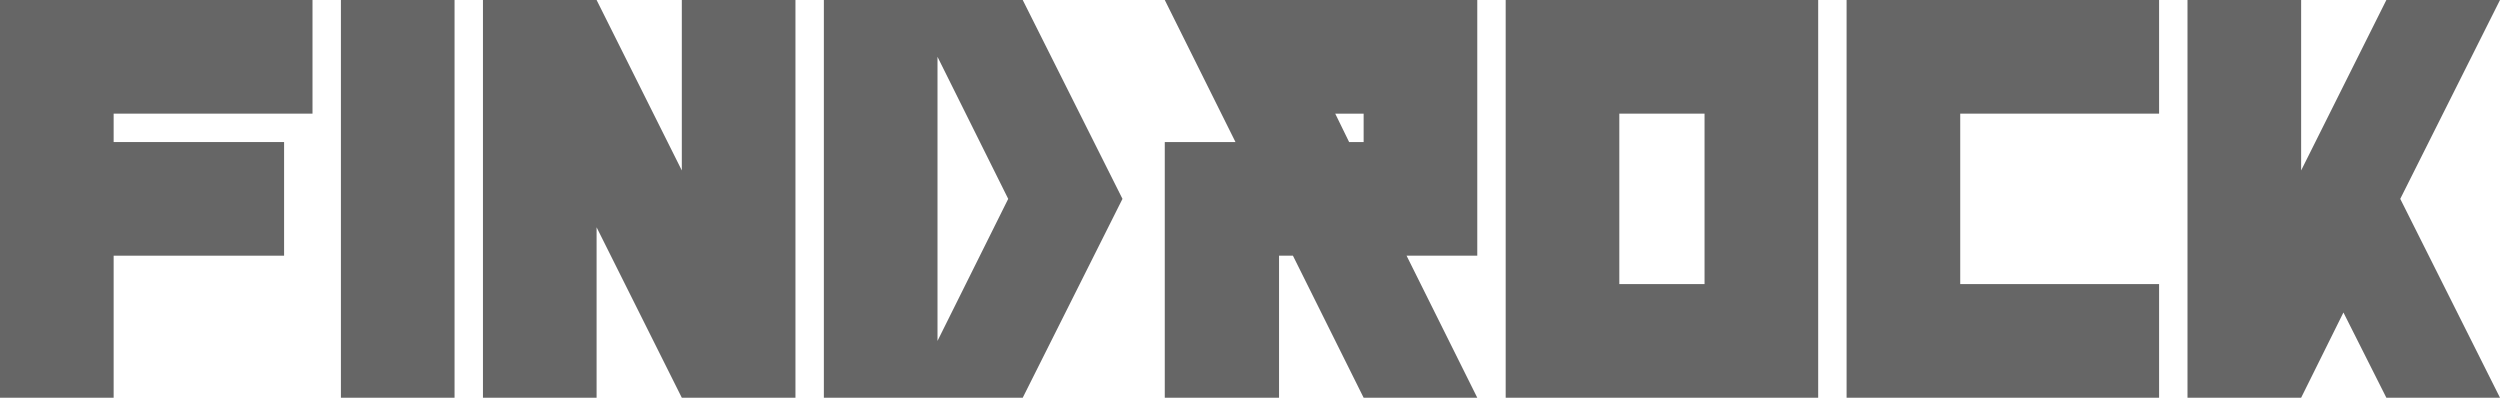
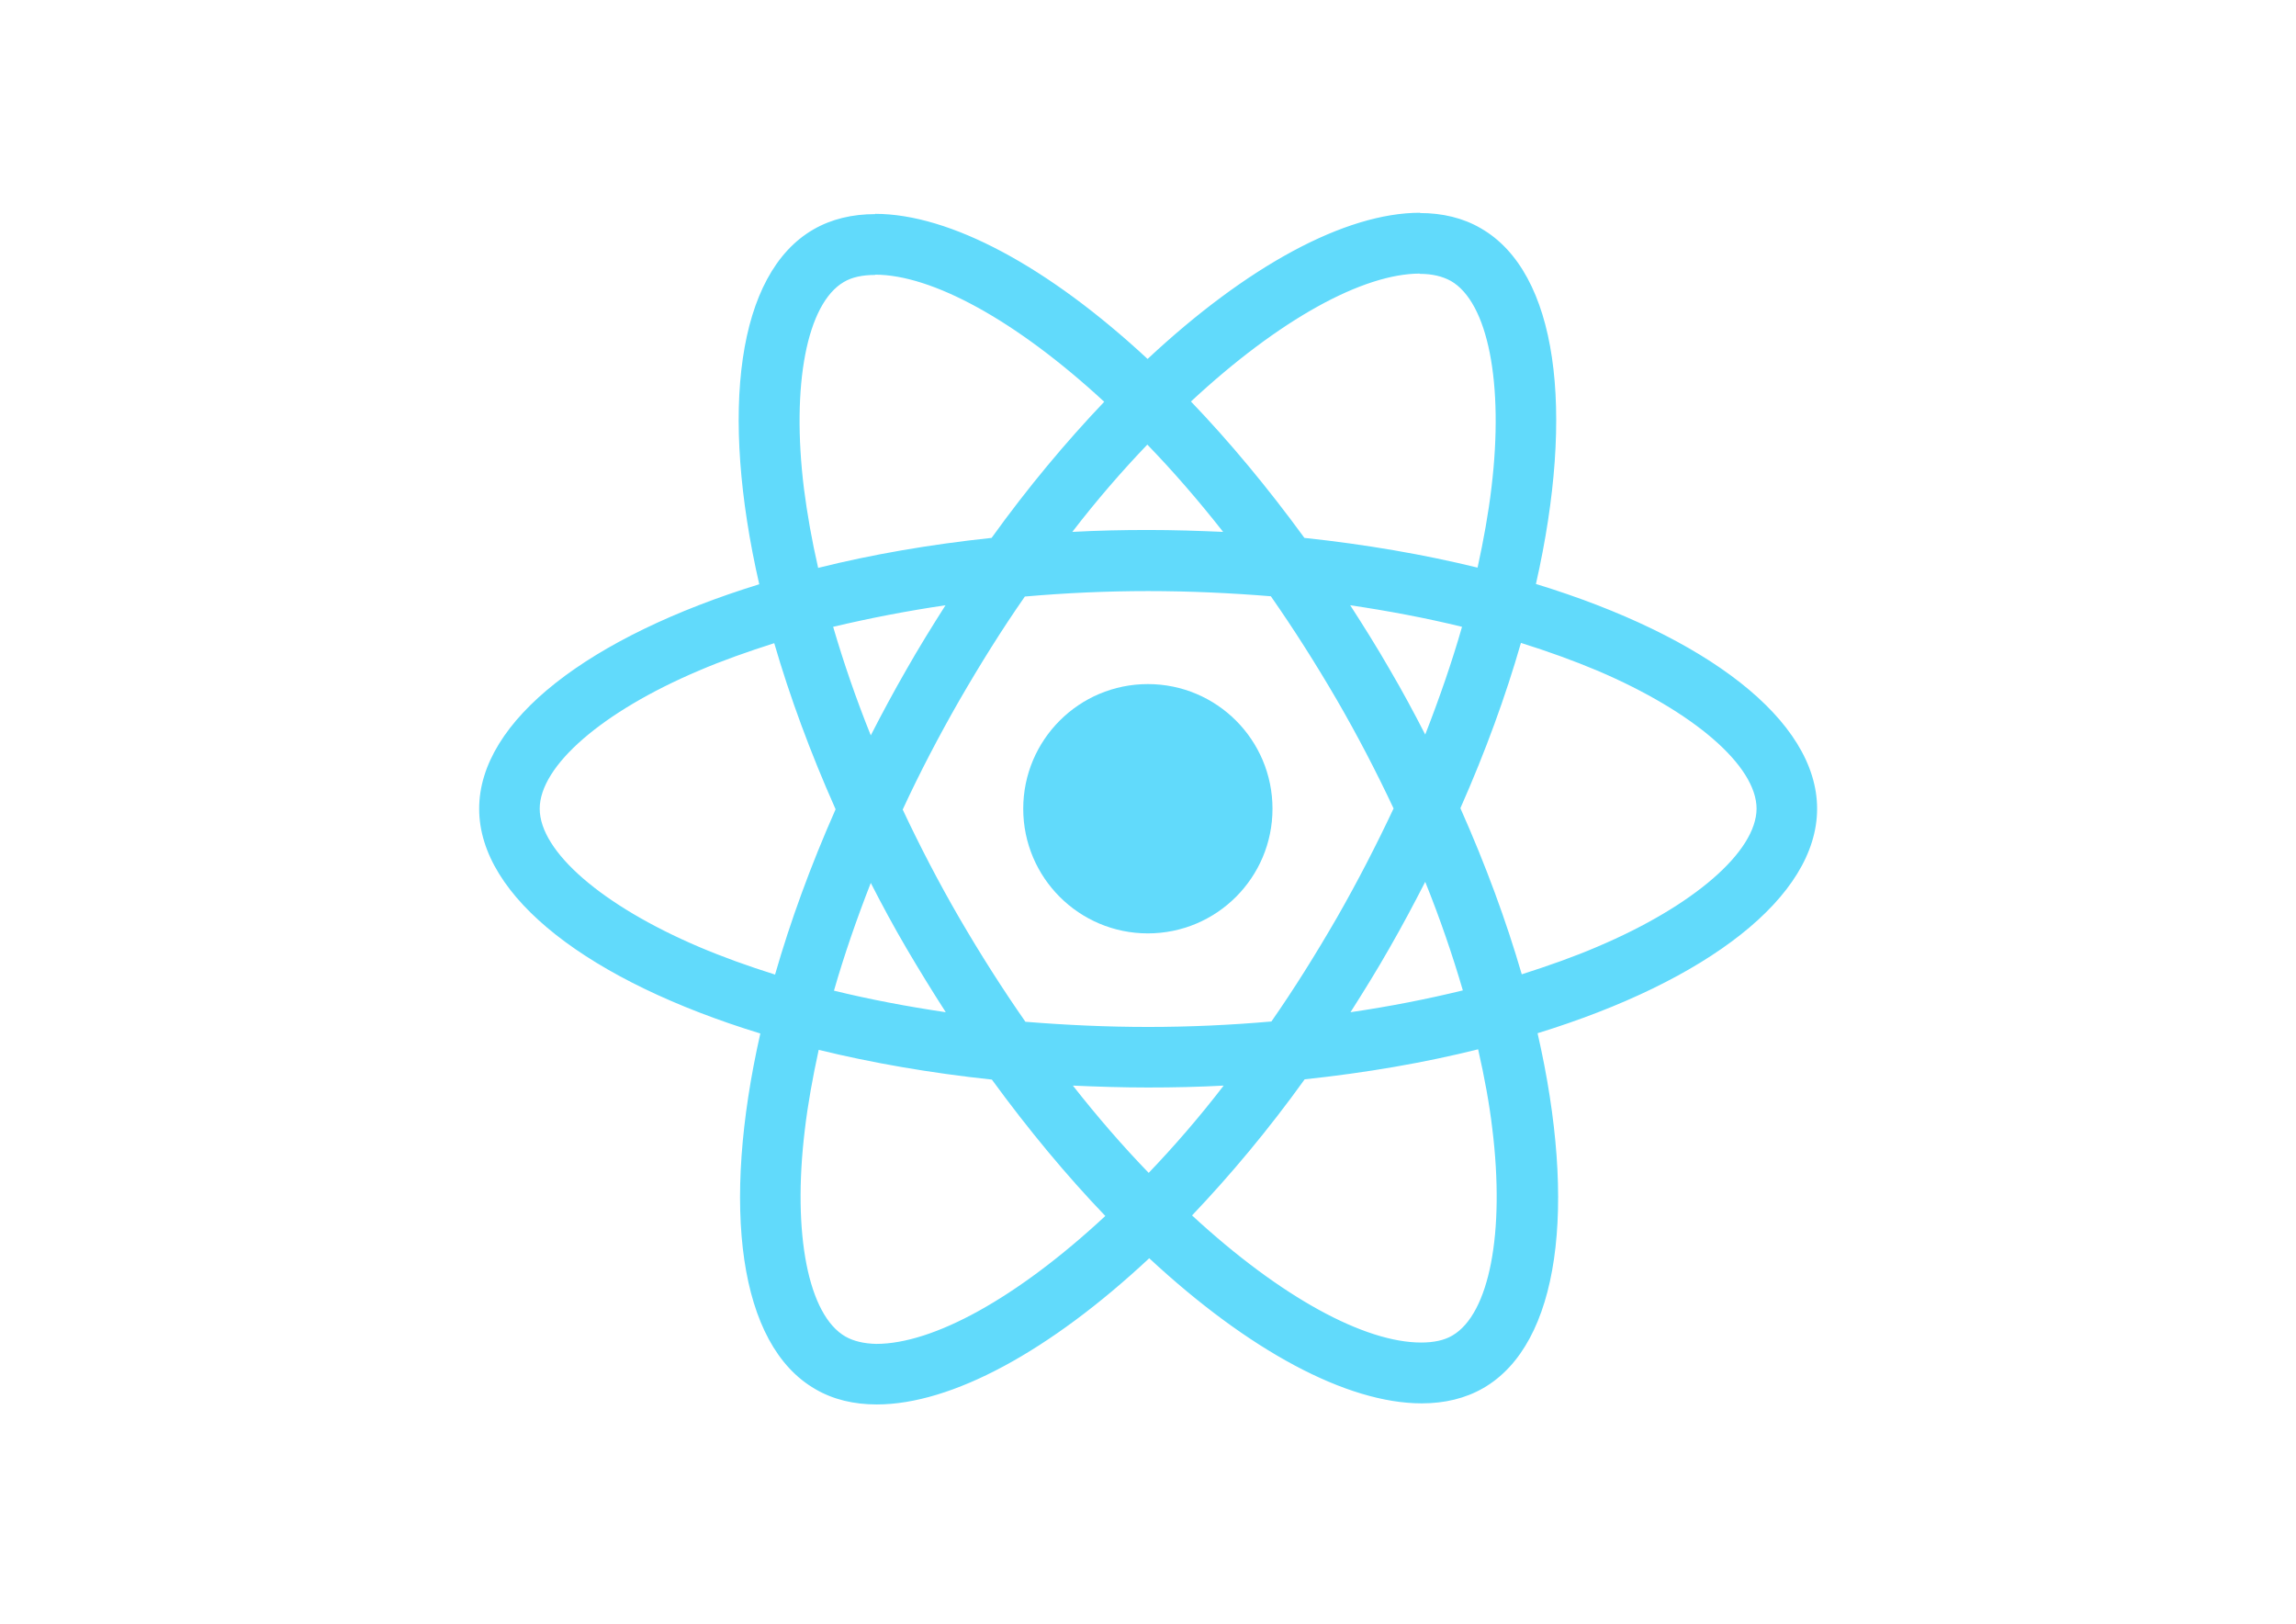
- <svg xmlns="http://www.w3.org/2000/svg" version="1.1" x="0px" y="0px" width="396px" height="63px" viewBox="0 0 396 63" style="enable-background:new 0 0 396 63;" xml:space="preserve">
-   <style type="text/css">
- 	.st0{fill:#666666;}
- </style>
-   <defs>
- </defs>
-   <g>
-     <path class="st0" d="M0,63V0h49.5v18H18v4.5h27v18H18V63H0z" />
-     <path class="st0" d="M54,63V0h18v63H54z" />
-     <path class="st0" d="M76.5,63V0h18L108,27V0h18v63h-18L94.5,36v27H76.5z" />
-     <path class="st0" d="M130.5,63V0H162l15.8,31.5L162,63H130.5z M148.5,54l11.2-22.5L148.5,9V54z" />
-     <path class="st0" d="M184.5,63V22.5h11.2L184.5,0H234v40.5h-11.2L234,63h-18l-11.2-22.5h-2.2V63H184.5z M216,22.5V18h-4.5l2.2,4.5   H216z" />
-     <path class="st0" d="M238.5,63V0H288v63H238.5z M270,45V18h-13.5v27H270z" />
-     <path class="st0" d="M292.5,63V0H342v18h-31.5v27H342v18H292.5z" />
-     <path class="st0" d="M346.5,63V0h18v27L378,0h18l-15.8,31.5L396,63h-18l-6.8-13.5L364.5,63H346.5z" />
+ <svg xmlns="http://www.w3.org/2000/svg" viewBox="0 0 841.9 595.3">
+   <g fill="#61DAFB">
+     <path d="M666.3 296.5c0-32.5-40.7-63.3-103.1-82.4 14.4-63.6 8-114.2-20.2-130.4-6.5-3.8-14.1-5.6-22.4-5.6v22.3c4.6 0 8.3.9 11.4 2.6 13.6 7.8 19.5 37.5 14.9 75.7-1.1 9.4-2.9 19.3-5.1 29.4-19.6-4.8-41-8.5-63.5-10.9-13.5-18.5-27.5-35.3-41.6-50 32.6-30.3 63.2-46.9 84-46.9V78c-27.5 0-63.5 19.6-99.9 53.6-36.4-33.8-72.4-53.2-99.9-53.2v22.3c20.7 0 51.4 16.5 84 46.6-14 14.7-28 31.4-41.3 49.9-22.6 2.4-44 6.1-63.6 11-2.3-10-4-19.7-5.2-29-4.7-38.2 1.1-67.9 14.6-75.8 3-1.8 6.9-2.6 11.5-2.6V78.5c-8.4 0-16 1.8-22.6 5.6-28.1 16.2-34.4 66.7-19.9 130.1-62.2 19.2-102.7 49.9-102.7 82.3 0 32.5 40.7 63.3 103.1 82.4-14.4 63.6-8 114.2 20.2 130.4 6.5 3.8 14.1 5.6 22.5 5.6 27.5 0 63.5-19.6 99.9-53.6 36.4 33.8 72.4 53.2 99.9 53.2 8.4 0 16-1.8 22.6-5.6 28.1-16.2 34.4-66.7 19.9-130.1 62-19.1 102.5-49.9 102.5-82.3zm-130.2-66.7c-3.7 12.9-8.3 26.2-13.5 39.5-4.1-8-8.4-16-13.1-24-4.6-8-9.5-15.8-14.4-23.4 14.2 2.1 27.9 4.7 41 7.9zm-45.8 106.5c-7.8 13.5-15.8 26.3-24.1 38.2-14.9 1.3-30 2-45.2 2-15.1 0-30.2-.7-45-1.9-8.3-11.9-16.4-24.6-24.2-38-7.6-13.1-14.5-26.4-20.8-39.8 6.2-13.4 13.2-26.8 20.7-39.9 7.8-13.5 15.8-26.3 24.1-38.2 14.9-1.3 30-2 45.2-2 15.1 0 30.2.7 45 1.9 8.3 11.9 16.4 24.6 24.2 38 7.6 13.1 14.5 26.4 20.8 39.8-6.3 13.4-13.2 26.8-20.7 39.9zm32.3-13c5.4 13.4 10 26.8 13.8 39.8-13.1 3.2-26.9 5.9-41.2 8 4.9-7.7 9.8-15.6 14.4-23.7 4.6-8 8.9-16.1 13-24.1zM421.2 430c-9.3-9.6-18.6-20.3-27.8-32 9 .4 18.2.7 27.5.7 9.4 0 18.7-.2 27.8-.7-9 11.7-18.3 22.4-27.5 32zm-74.4-58.9c-14.2-2.1-27.9-4.7-41-7.9 3.7-12.9 8.3-26.2 13.5-39.5 4.1 8 8.4 16 13.1 24 4.7 8 9.5 15.8 14.4 23.4zM420.7 163c9.3 9.6 18.6 20.3 27.8 32-9-.4-18.2-.7-27.5-.7-9.4 0-18.7.2-27.8.7 9-11.7 18.3-22.4 27.5-32zm-74 58.9c-4.9 7.7-9.8 15.6-14.4 23.7-4.6 8-8.9 16-13 24-5.4-13.4-10-26.8-13.8-39.8 13.1-3.1 26.9-5.8 41.2-7.9zm-90.5 125.2c-35.4-15.1-58.3-34.9-58.3-50.6 0-15.7 22.9-35.6 58.3-50.6 8.6-3.7 18-7 27.7-10.1 5.7 19.6 13.2 40 22.5 60.9-9.2 20.8-16.6 41.1-22.2 60.6-9.9-3.1-19.3-6.5-28-10.2zM310 490c-13.6-7.8-19.5-37.5-14.9-75.7 1.1-9.4 2.9-19.3 5.1-29.4 19.6 4.8 41 8.5 63.5 10.9 13.5 18.5 27.5 35.3 41.6 50-32.6 30.3-63.2 46.9-84 46.9-4.5-.1-8.3-1-11.3-2.7zm237.2-76.2c4.7 38.2-1.1 67.9-14.6 75.8-3 1.8-6.9 2.6-11.5 2.6-20.7 0-51.4-16.5-84-46.6 14-14.7 28-31.4 41.3-49.9 22.6-2.4 44-6.1 63.6-11 2.3 10.1 4.1 19.8 5.2 29.1zm38.5-66.7c-8.6 3.7-18 7-27.7 10.1-5.7-19.6-13.2-40-22.5-60.9 9.2-20.8 16.6-41.1 22.2-60.6 9.9 3.1 19.3 6.5 28.1 10.2 35.4 15.1 58.3 34.9 58.3 50.6-.1 15.7-23 35.6-58.4 50.6zM320.8 78.4z" />
+     <circle cx="420.9" cy="296.5" r="45.7" />
+     <path d="M520.5 78.1z" />
  </g>
</svg>
